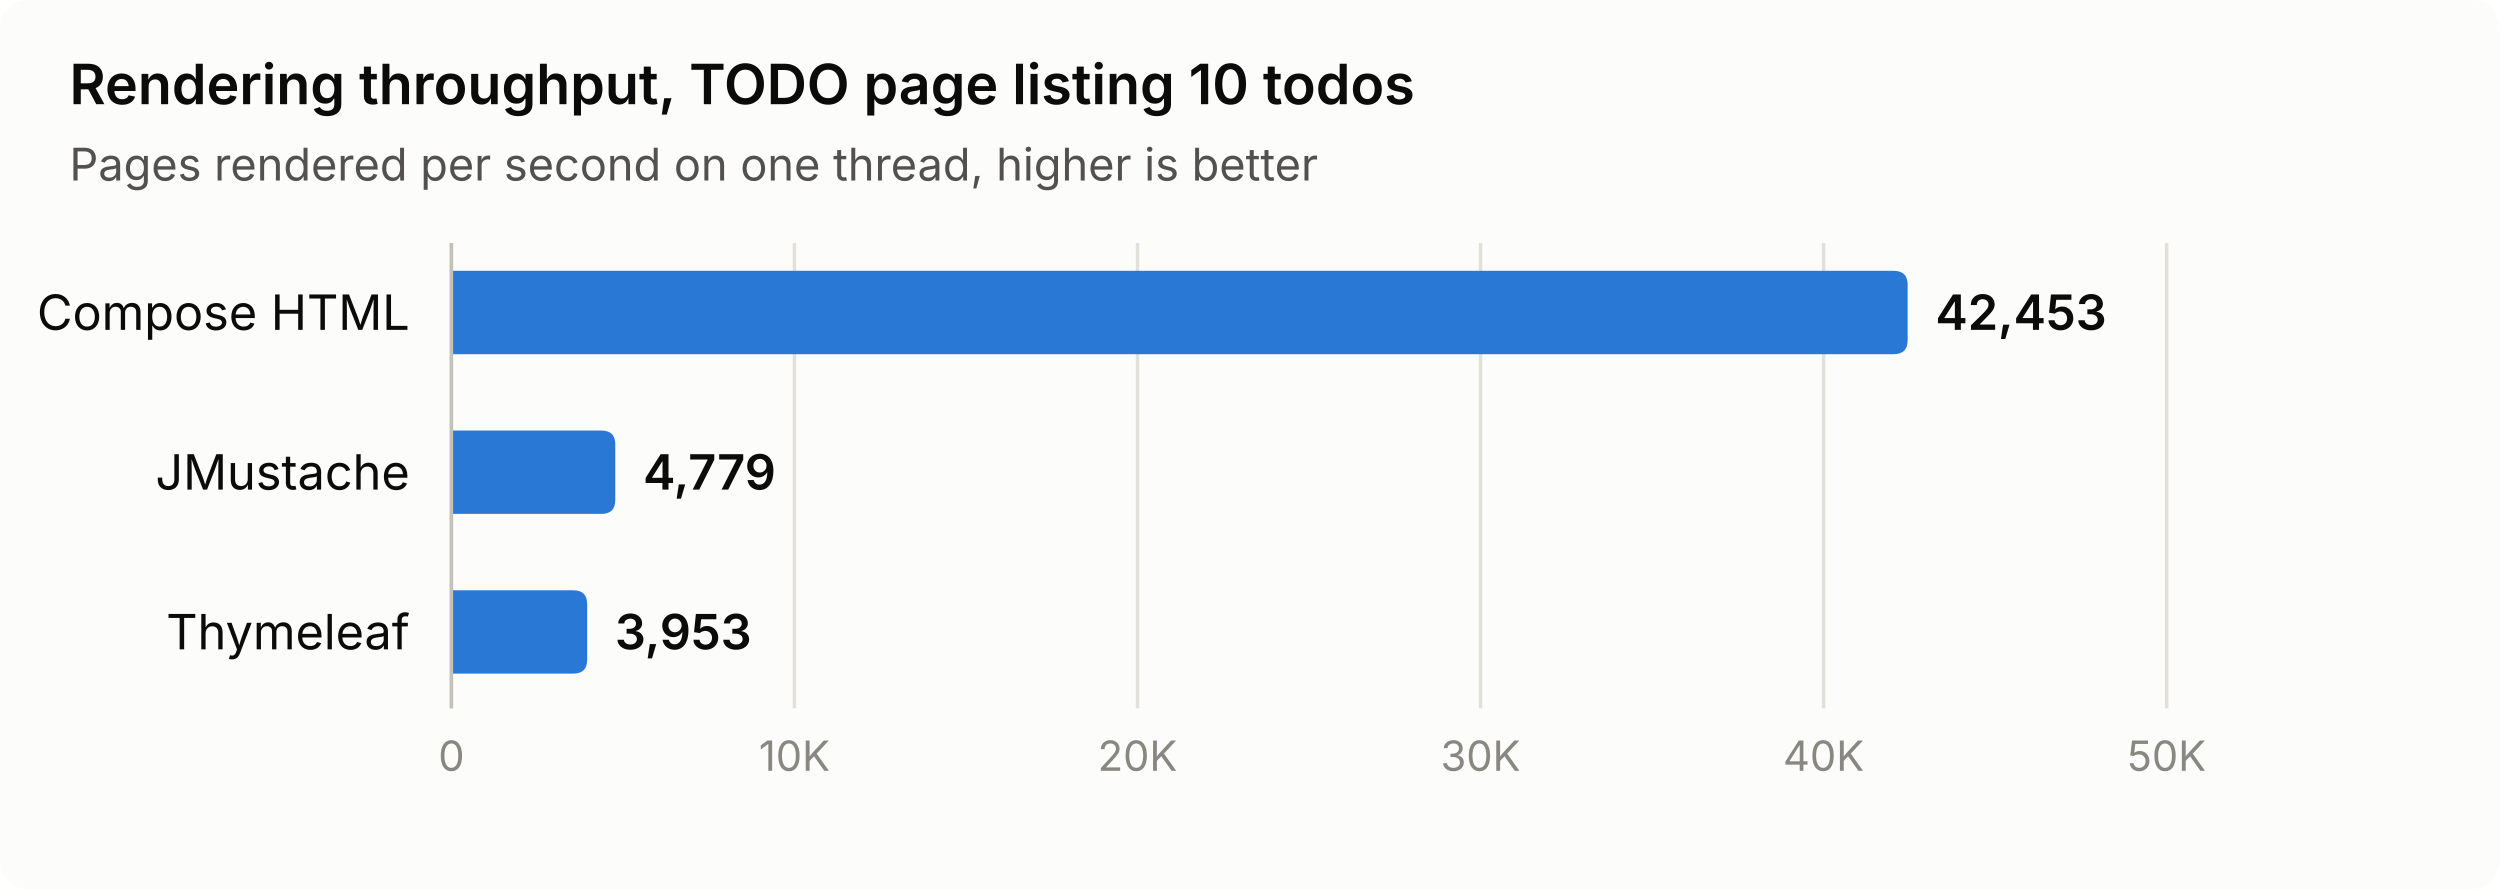
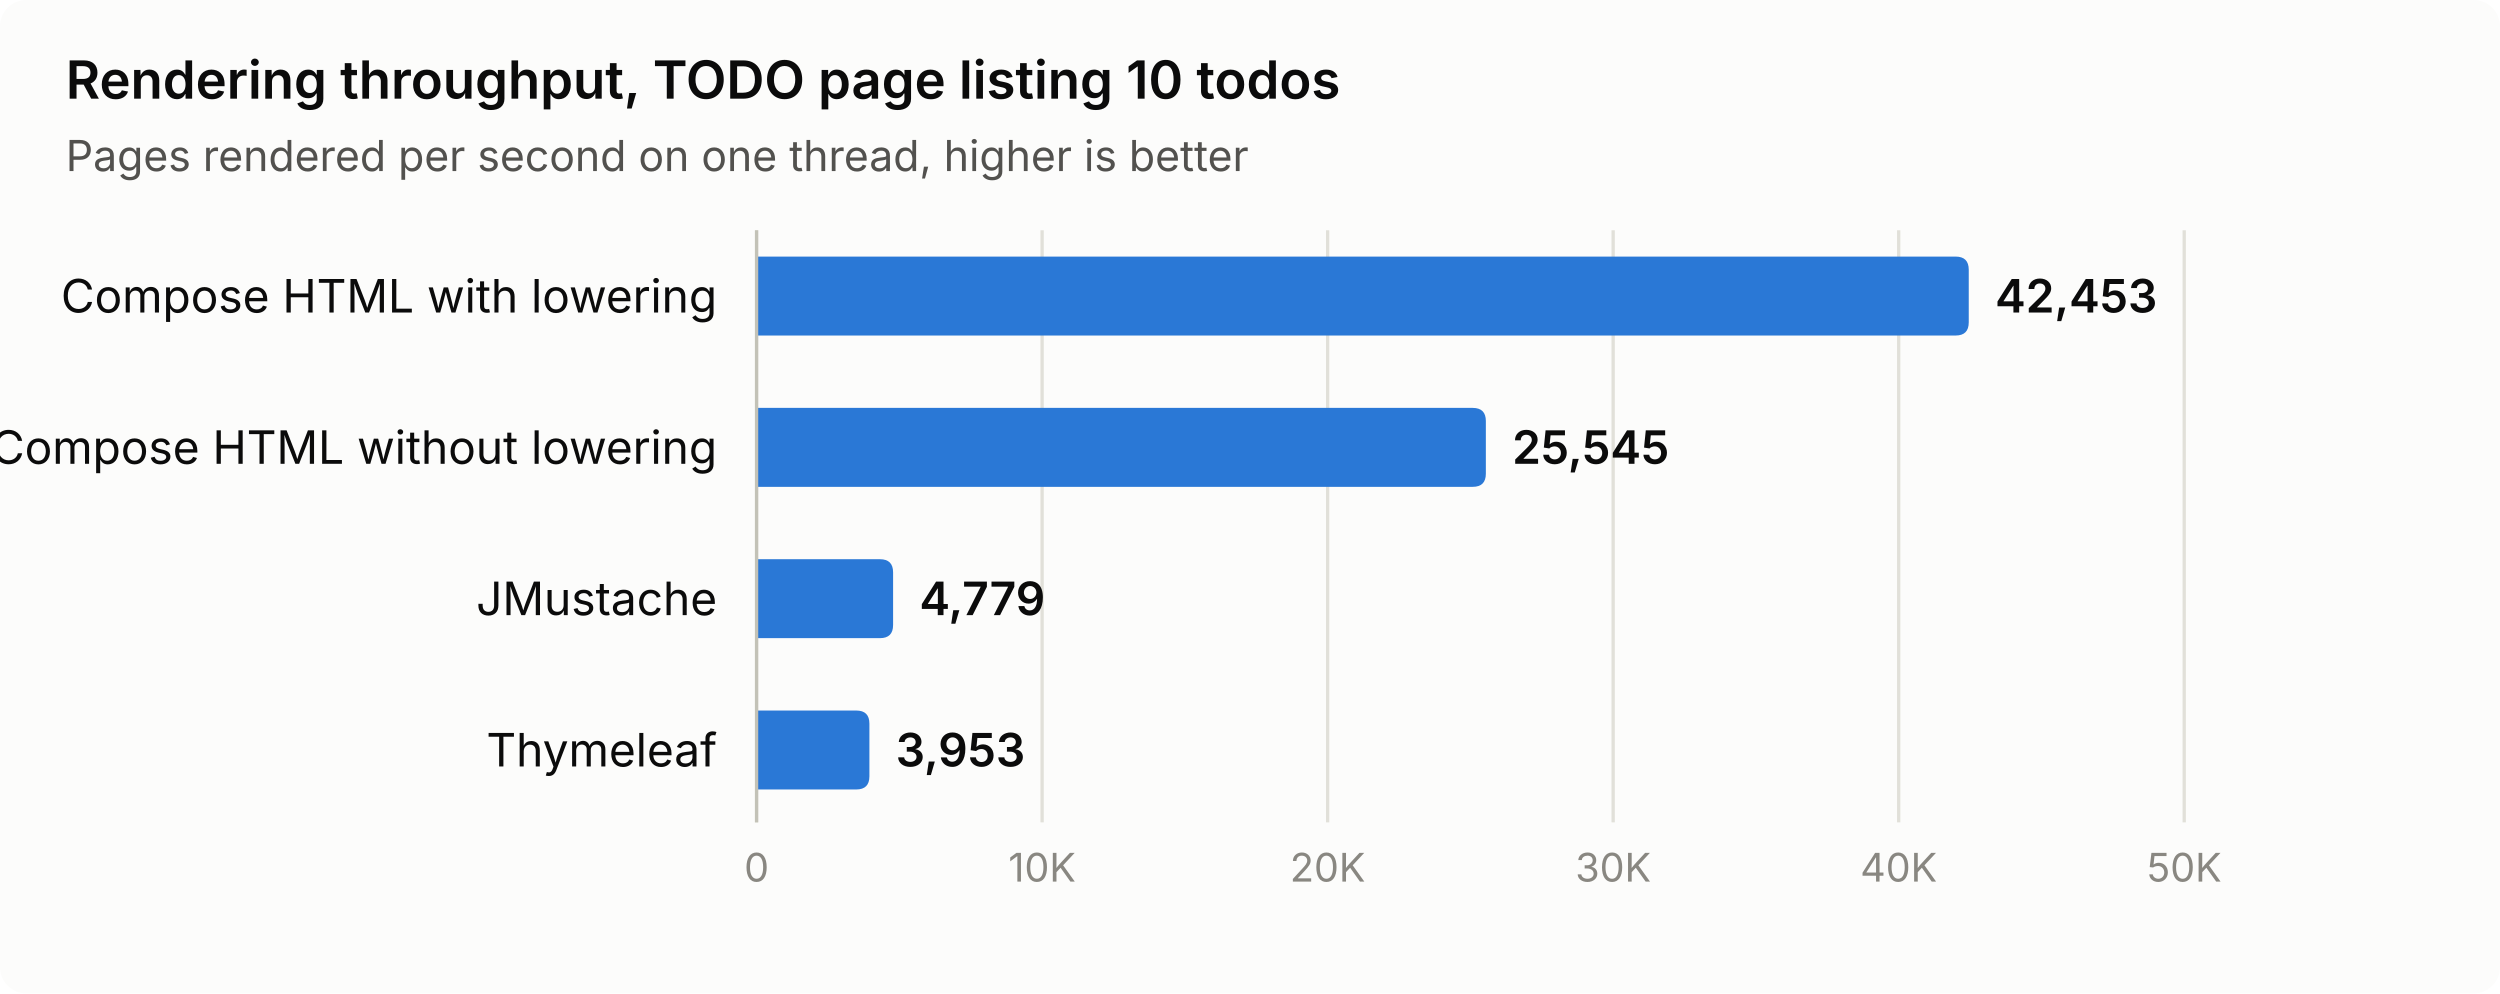
- <svg xmlns="http://www.w3.org/2000/svg" width="720" height="256" viewBox="0 0 720 256" role="img" aria-labelledby="t d">
+ <svg xmlns="http://www.w3.org/2000/svg" width="760" height="302" viewBox="0 0 760 302" role="img" aria-labelledby="t d">
  <style>
  .surface { fill: #fcfcfb; } .bar { fill: #2a78d6; } .grid { stroke: #e1e0d9; } .base { stroke: #c3c2b7; }
  .title { fill: #0b0b0b; font: 600 16px system-ui, -apple-system, "Segoe UI", sans-serif; }
  .sub { fill: #52514e; font: 13px system-ui, -apple-system, "Segoe UI", sans-serif; }
  .label { fill: #0b0b0b; font: 14px system-ui, -apple-system, "Segoe UI", sans-serif; }
  .value { fill: #0b0b0b; font: 600 14px system-ui, -apple-system, "Segoe UI", sans-serif; font-variant-numeric: tabular-nums; }
  .tick { fill: #898781; font: 12px system-ui, -apple-system, "Segoe UI", sans-serif; font-variant-numeric: tabular-nums; }
  @media (prefers-color-scheme: dark) {
    .surface { fill: #1a1a19; } .bar { fill: #3987e5; } .grid { stroke: #2c2c2a; } .base { stroke: #383835; }
    .title, .label, .value { fill: #f0efec; } .sub { fill: #c3c2b7; }
  }
</style>
-   <rect class="surface" width="720" height="256" rx="8" />
+   <rect class="surface" width="760" height="302" rx="8" />
  <text class="title" x="20" y="30">Rendering throughput, TODO page listing 10 todos</text>
  <text class="sub" x="20" y="52">Pages rendered per second on one thread, higher is better</text>
-   <line class="grid" x1="130.0" x2="130.0" y1="70" y2="204" stroke-width="1" />
-   <text class="tick" x="130.0" y="222" text-anchor="middle">0</text>
-   <line class="grid" x1="228.8" x2="228.8" y1="70" y2="204" stroke-width="1" />
-   <text class="tick" x="228.8" y="222" text-anchor="middle">10K</text>
-   <line class="grid" x1="327.6" x2="327.6" y1="70" y2="204" stroke-width="1" />
-   <text class="tick" x="327.6" y="222" text-anchor="middle">20K</text>
-   <line class="grid" x1="426.4" x2="426.4" y1="70" y2="204" stroke-width="1" />
-   <text class="tick" x="426.4" y="222" text-anchor="middle">30K</text>
-   <line class="grid" x1="525.2" x2="525.2" y1="70" y2="204" stroke-width="1" />
-   <text class="tick" x="525.2" y="222" text-anchor="middle">40K</text>
-   <line class="grid" x1="624.0" x2="624.0" y1="70" y2="204" stroke-width="1" />
-   <text class="tick" x="624.0" y="222" text-anchor="middle">50K</text>
-   <text class="label" x="118" y="95.0" text-anchor="end">Compose HTML</text>
-   <path class="bar" d="M130,78 H545.4 Q549.4,78 549.4,82 V98 Q549.4,102 545.4,102 H130 Z" />
-   <text class="value" x="557.4" y="95.0">42,453</text>
-   <text class="label" x="118" y="141.0" text-anchor="end">JMustache</text>
-   <path class="bar" d="M130,124 H173.2 Q177.2,124 177.2,128 V144 Q177.2,148 173.2,148 H130 Z" />
-   <text class="value" x="185.2" y="141.0">4,779</text>
-   <text class="label" x="118" y="187.0" text-anchor="end">Thymeleaf</text>
-   <path class="bar" d="M130,170 H165.1 Q169.1,170 169.1,174 V190 Q169.1,194 165.1,194 H130 Z" />
-   <text class="value" x="177.1" y="187.0">3,953</text>
-   <line class="base" x1="130" x2="130" y1="70" y2="204" stroke-width="1" />
+   <line class="grid" x1="230.0" x2="230.0" y1="70" y2="250" stroke-width="1" />
+   <text class="tick" x="230.0" y="268" text-anchor="middle">0</text>
+   <line class="grid" x1="316.8" x2="316.8" y1="70" y2="250" stroke-width="1" />
+   <text class="tick" x="316.8" y="268" text-anchor="middle">10K</text>
+   <line class="grid" x1="403.6" x2="403.6" y1="70" y2="250" stroke-width="1" />
+   <text class="tick" x="403.6" y="268" text-anchor="middle">20K</text>
+   <line class="grid" x1="490.4" x2="490.4" y1="70" y2="250" stroke-width="1" />
+   <text class="tick" x="490.4" y="268" text-anchor="middle">30K</text>
+   <line class="grid" x1="577.2" x2="577.2" y1="70" y2="250" stroke-width="1" />
+   <text class="tick" x="577.2" y="268" text-anchor="middle">40K</text>
+   <line class="grid" x1="664.0" x2="664.0" y1="70" y2="250" stroke-width="1" />
+   <text class="tick" x="664.0" y="268" text-anchor="middle">50K</text>
+   <text class="label" x="218" y="95.0" text-anchor="end">Compose HTML with lowering</text>
+   <path class="bar" d="M230,78 H594.5 Q598.5,78 598.5,82 V98 Q598.5,102 594.5,102 H230 Z" />
+   <text class="value" x="606.5" y="95.0">42,453</text>
+   <text class="label" x="218" y="141.0" text-anchor="end">Compose HTML without lowering</text>
+   <path class="bar" d="M230,124 H447.7 Q451.7,124 451.7,128 V144 Q451.7,148 447.7,148 H230 Z" />
+   <text class="value" x="459.7" y="141.0">25,545</text>
+   <text class="label" x="218" y="187.0" text-anchor="end">JMustache</text>
+   <path class="bar" d="M230,170 H267.5 Q271.5,170 271.5,174 V190 Q271.5,194 267.5,194 H230 Z" />
+   <text class="value" x="279.5" y="187.0">4,779</text>
+   <text class="label" x="218" y="233.0" text-anchor="end">Thymeleaf</text>
+   <path class="bar" d="M230,216 H260.3 Q264.3,216 264.3,220 V236 Q264.3,240 260.3,240 H230 Z" />
+   <text class="value" x="272.3" y="233.0">3,953</text>
+   <line class="base" x1="230" x2="230" y1="70" y2="250" stroke-width="1" />
</svg>
